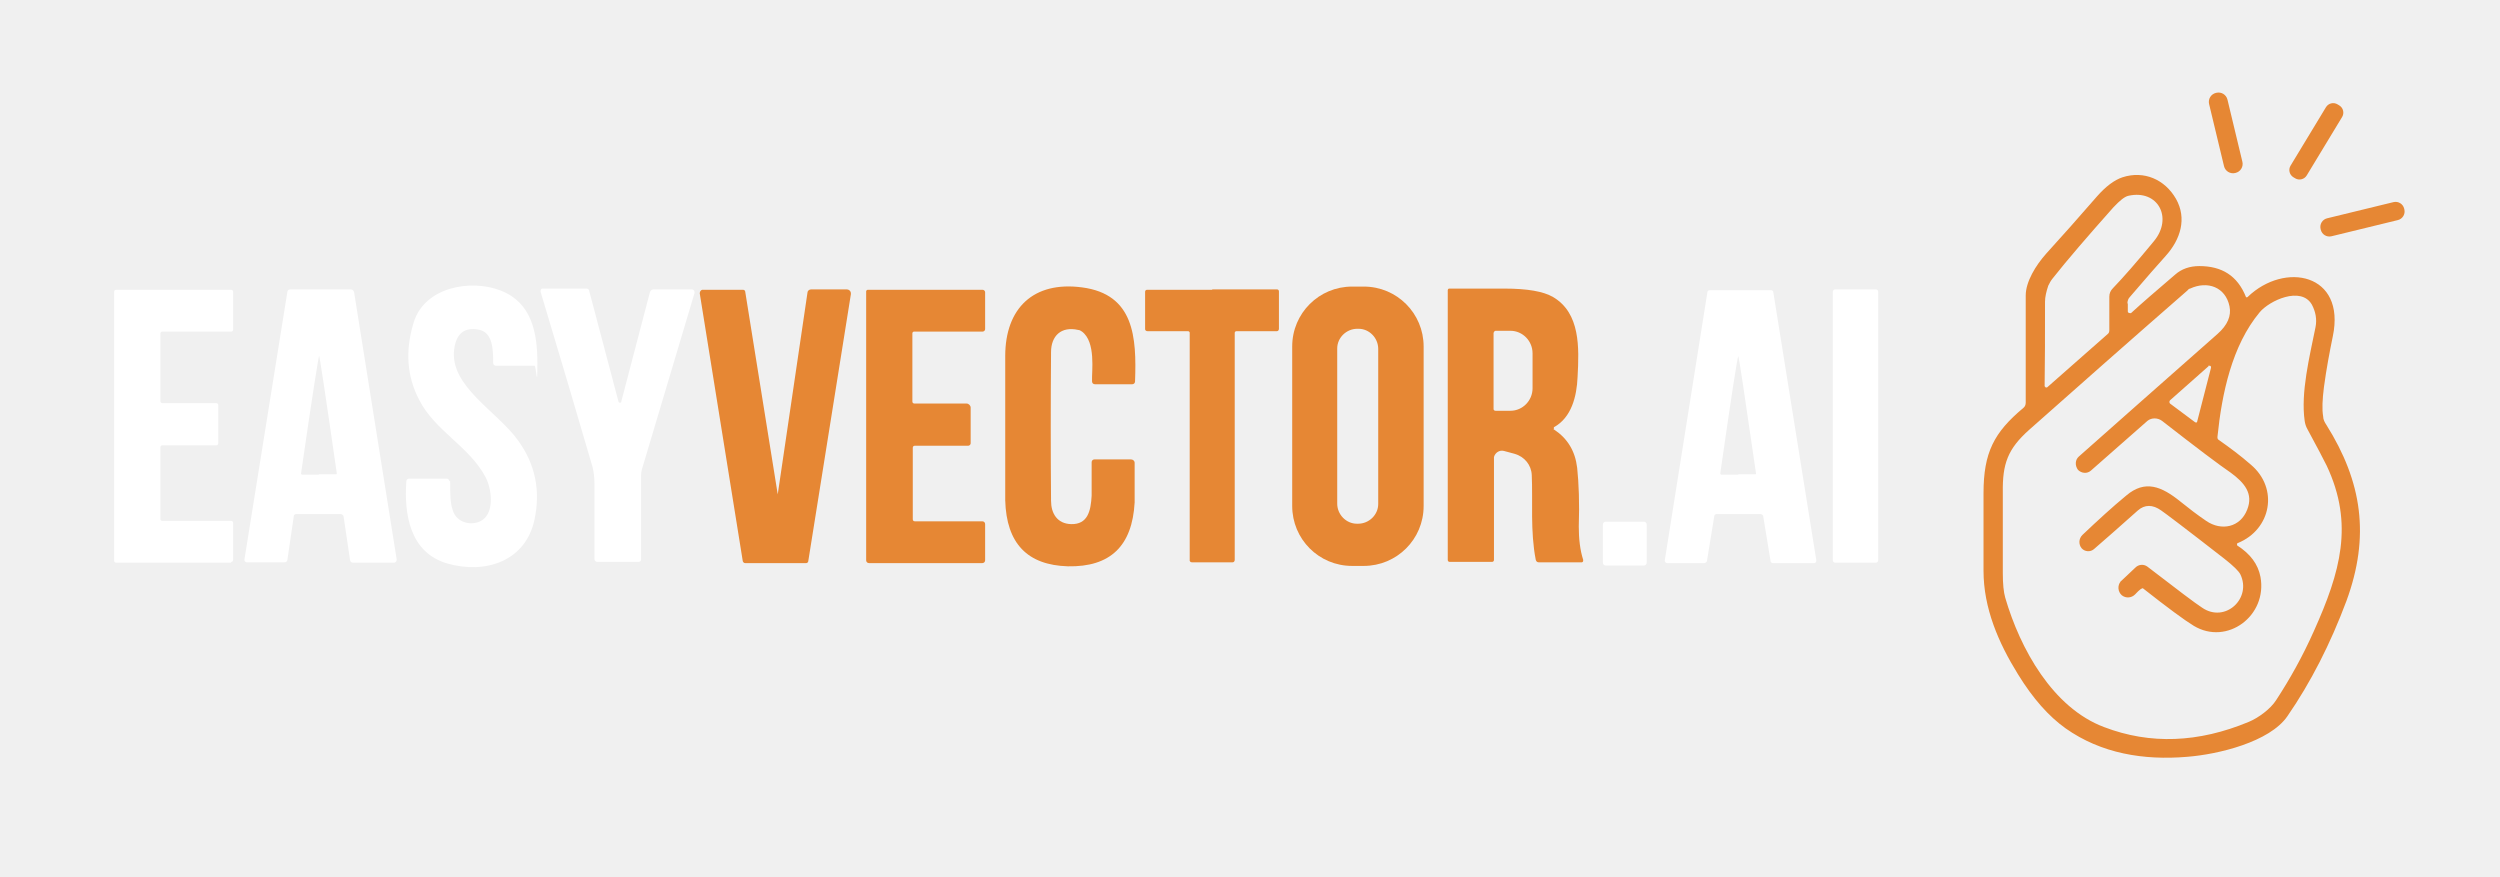
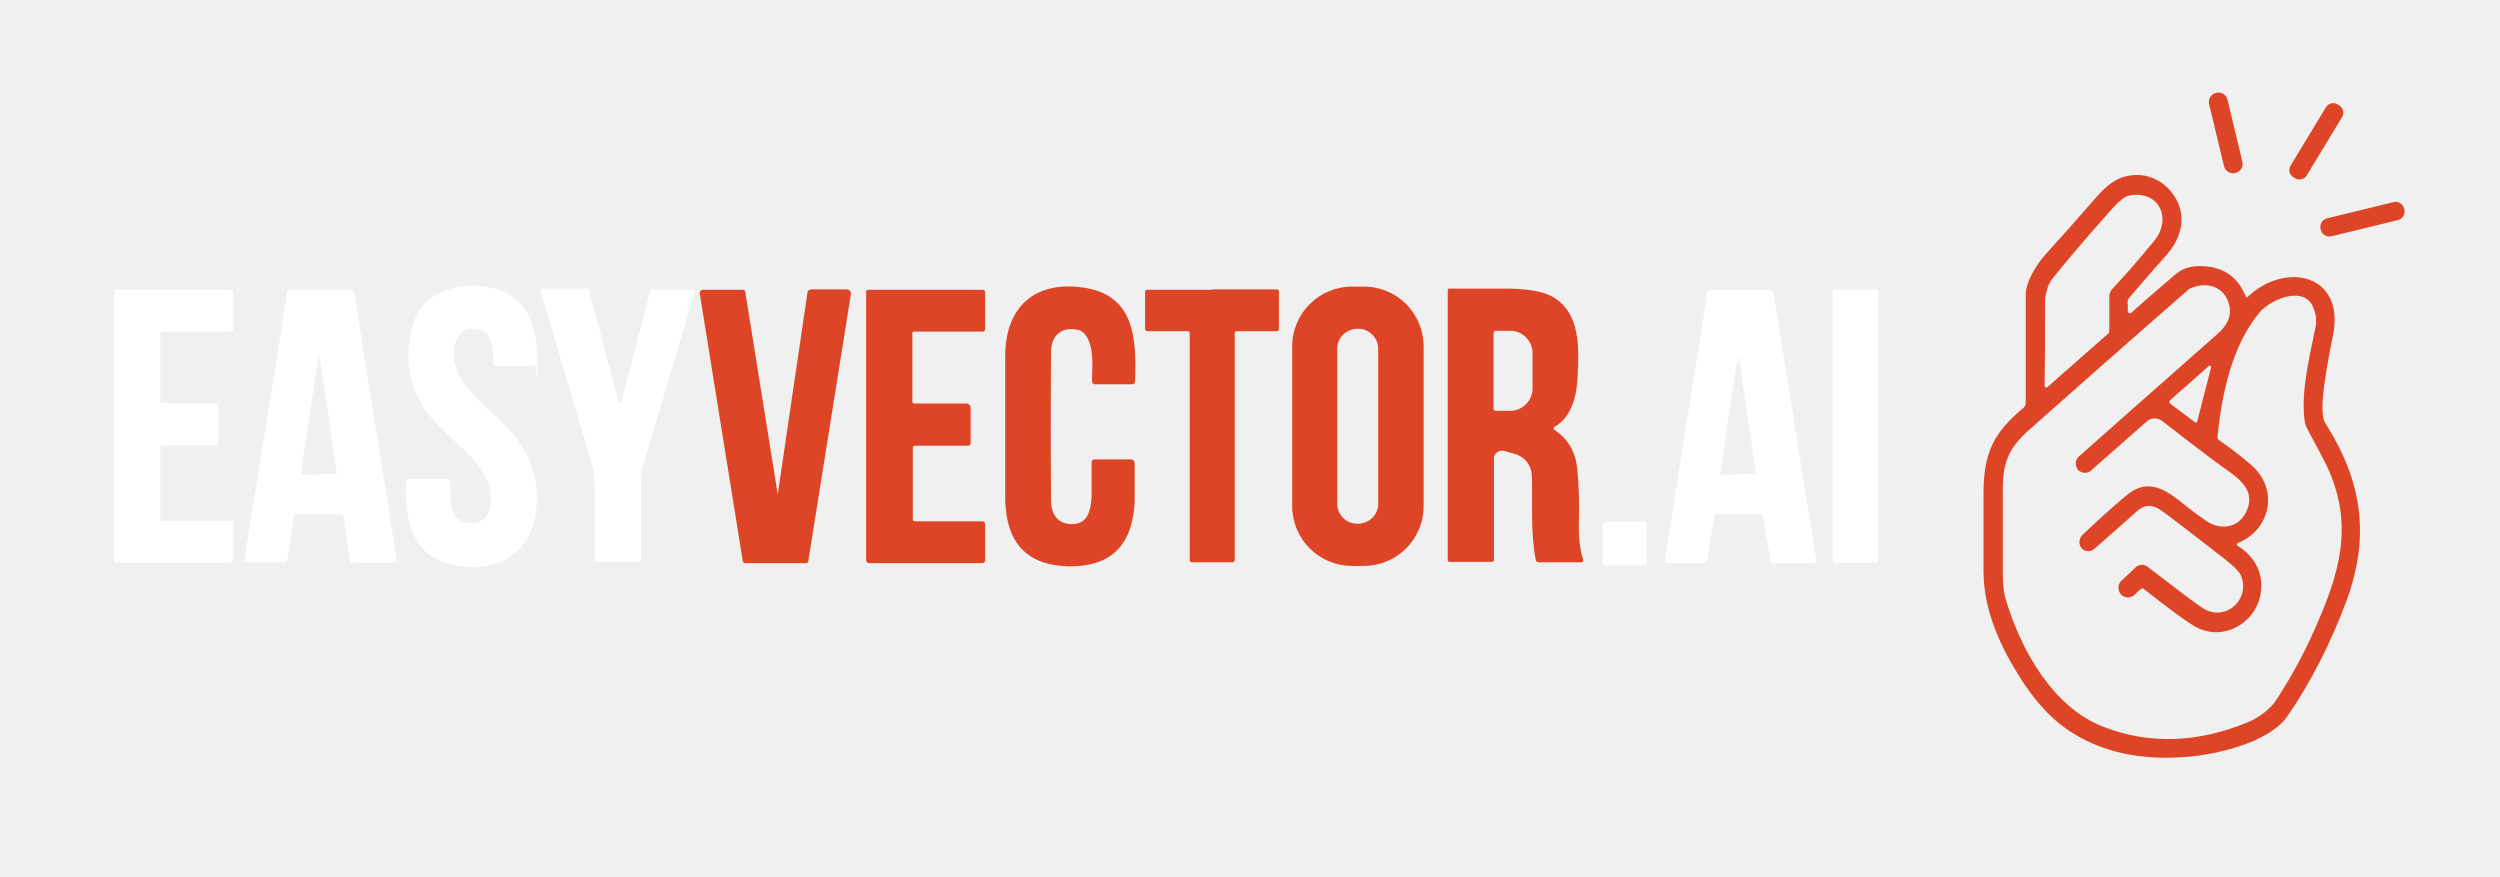
<svg xmlns="http://www.w3.org/2000/svg" id="Layer_1" version="1.1" viewBox="0 0 622 218">
  <defs>
    <style>
      .st0 {
-         fill: #e68734;
+         fill: #de4426;
      }

      .st1 {
        fill: #fff;
      }
    </style>
  </defs>
  <rect class="st0" x="551.4" y="22.8" width="4.7" height="20.5" rx="2.3" ry="2.3" transform="translate(7.6 130.2) rotate(-13.5)" />
  <rect class="st0" x="565.7" y="32.8" width="21.2" height="4.7" rx="2.1" ry="2.1" transform="translate(247.7 509.9) rotate(-58.8)" />
  <path class="st0" d="M529.4,75.5v2c0,.2.2.4.5.4s.2,0,.3,0c2.5-2.3,6.2-5.5,11-9.6,1.6-1.4,3.6-2.1,6-2.1,5.6,0,9.5,2.4,11.6,7.7,0,0,.2.2.4,0h0c9.2-8.9,24.5-5.9,21.2,9.8-.8,3.9-1.6,8.1-2.2,12.6-.4,3.1-.5,5.6-.2,7.3,0,.8.4,1.5.8,2.1,8.9,14.2,10.9,27.7,5,43.8-4,10.7-8.9,20.3-14.7,28.7-4.4,6.4-17.2,9.5-25,10.1-10.7.9-21.3-.8-30.2-7.1-4.2-3-8.1-7.4-11.8-13.4-4.9-7.9-8.6-16.5-8.6-25.8v-19.3c0-10.1,2.6-15.1,9.9-21.2.4-.3.6-.8.6-1.3v-26.7c0-3.4,2.5-7.5,5.1-10.4,3.9-4.3,8.1-9,12.6-14.2,2.2-2.5,4.3-4.1,6.4-4.8,5.3-1.7,10.5.5,13.3,5.4,2.7,4.8,1.2,10-2.6,14.2-1.8,2-4.8,5.4-8.9,10.2-.4.4-.6,1-.6,1.6h.1ZM508.8,96.1c0,.2.1.3.3.3h.2l15.1-13.3c.3-.2.4-.6.4-.9v-8.4c0-.8.3-1.5.9-2.1,2.6-2.7,6-6.6,10.2-11.7,4.8-5.8,1-12.9-6.3-11.3-1,.2-2.2,1.2-3.8,2.9-6.4,7.2-11.5,13.1-15.2,17.8-.4.5-.7,1.1-1,1.7-.5,1.5-.8,2.8-.8,4,0,8,0,15.1-.1,21.1h0ZM556.6,135.7c3.3,2.1,5.2,4.7,5.8,7.8,1.8,9.7-8.3,17.2-16.6,12.2-2.3-1.4-6.5-4.5-12.6-9.3-.2-.2-.9.3-2,1.5-.9.9-2.3,1-3.3.2h0c-1-.9-1.1-2.4-.3-3.4,0,0,0-.1.2-.2l3.5-3.3c.8-.8,2.1-.9,3-.2,7.4,5.7,11.9,9.1,13.6,10.2,5.7,3.9,12.4-2.3,9.5-8.3-.4-.8-1.7-2.1-4-3.9-9.5-7.4-14.8-11.4-15.7-12-2.1-1.5-4.1-1.5-5.8,0-4.5,4-8.1,7.2-10.9,9.6-.9.8-2.3.7-3.1-.2h0c-.8-1-.7-2.4.2-3.3,3.9-3.7,7.5-7,10.9-9.8,4.7-4,8.8-2.3,13.5,1.5,2.1,1.7,4.2,3.3,6.4,4.8,3.8,2.6,8.5,1.6,10.2-2.8,1.6-4-.7-6.7-4.1-9.2-2.8-1.9-8.5-6.2-17.1-12.9-1.1-.8-2.6-.8-3.6,0l-14.1,12.4c-.9.8-2.3.7-3.2-.2h0c-.8-1.1-.7-2.5.2-3.3,8.7-7.7,20.2-17.9,34.5-30.5,2.5-2.2,3.5-4.5,3-6.9-1-4.8-5.5-6.4-9.8-4.4-.3,0-.5.3-.7.5-14.8,12.9-27.9,24.5-39.3,34.6-5.4,4.8-6.7,8.5-6.6,15.6v20.1c0,2.7.2,4.7.6,6.1,3.7,12.7,11.8,27.4,24.6,32.2,11.5,4.4,23.5,3.9,36-1.3,2.4-1,5.4-3.2,6.8-5.4,3.4-5.2,6.6-10.9,9.4-17.2,6.6-14.7,10-26.6,3.2-41.1-.8-1.6-2.4-4.7-4.8-9.1-.4-.7-.6-1.4-.7-2.1-1-7,1.2-15.9,2.7-23.3.4-2,0-3.9-.9-5.6-2.7-4.7-10.6-1-13,1.9-6.9,8.3-9.4,20.2-10.5,31,0,.3,0,.6.4.8,2.7,1.9,5.4,3.9,7.9,6.1,7,5.9,5.1,16.1-3.2,19.5-.2,0-.3.3-.2.5,0,0,0,.1,0,.2v-.2ZM549.5,91.1l-9.6,8.5c-.2.2-.2.6,0,.8h0l6.3,4.7h.4c0,0,3.5-13.6,3.5-13.6,0-.2,0-.5-.3-.5h-.4,0Z" />
  <rect class="st0" x="577.1" y="52.2" width="21.4" height="4.6" rx="2.2" ry="2.2" transform="translate(3.8 140.8) rotate(-13.7)" />
  <path class="st1" d="M112,119.6c0,3.1,0,5.5.6,7.2.9,3.4,5,4.2,7.4,2.6,3.1-2.1,2.3-7.9.8-10.7-4.1-7.7-12.5-11.4-16.5-19.2-3.1-5.9-3.5-12.3-1.4-19.2,2.7-9,14.4-10.9,21.7-8,7.7,3,9.1,10.5,9.1,18s-.3.7-.7.7h-9.6c-.4,0-.7-.3-.7-.7h0c0-3.1,0-7.7-3.7-8.3-3.5-.6-5.5,1-6,4.9-1.2,9.2,10.8,15.5,15.9,22.7,4.3,5.9,5.6,12.5,4.1,19.6-2.2,10.5-12.3,13.7-21.7,11-9.3-2.7-10.8-12.2-10.2-20.5,0-.3.3-.6.6-.6h9.5c.3,0,.6.3.6.6h.2Z" />
  <path class="st0" d="M271.7,94.8c-.1-2.4,1-9.7-2.5-12.3-.3-.2-.6-.4-.9-.4-4.3-1-6.8,1.5-6.8,5.5-.1,12.5-.1,24.8,0,37,0,3.1,1.5,5.7,5,5.8,4.1.1,4.9-3.2,5.1-7.1v-8.3c0-.4.3-.7.7-.7h9.1c.5,0,.9.4.9.8v9.9c-.6,10.9-6.1,16.1-16.6,15.9-10.1-.3-15.3-5.7-15.6-16.4v-35.9c0-11.9,7-18.7,19.1-17.1,13,1.7,13.6,12.4,13.2,23.4,0,.4-.3.7-.7.7h-9.3c-.4,0-.7-.3-.7-.7h0Z" />
  <path class="st0" d="M354.2,125.9c0,8.3-6.7,14.9-14.9,14.9h-2.9c-8.3,0-14.9-6.7-14.9-14.9h0v-39.7c0-8.3,6.7-14.9,14.9-14.9h2.9c8.3,0,14.9,6.7,14.9,14.9h0v39.7ZM342.9,86.8c0-2.7-2.2-5-4.9-5h-.3c-2.7,0-5,2.2-5,4.9h0v38.6c0,2.7,2.2,5,4.9,5h.3c2.7,0,5-2.2,5-4.9h0v-38.6Z" />
  <path class="st1" d="M57.5,140h-28.6c-.3,0-.5-.2-.5-.5v-66.9c0-.3.2-.5.5-.5h28.6c.3,0,.5.2.5.5h0v9.4c0,.3-.2.5-.5.5h-17.1c-.3,0-.5.2-.5.5v16.8c0,.3.2.5.5.5h13.4c.3,0,.5.2.5.5v9.5c0,.3-.2.5-.5.5h-13.4c-.3,0-.5.2-.5.5h0v17.8c0,.3.2.5.5.5h17.1c.3,0,.5.2.5.5v9.2c0,.3-.2.5-.5.5v.2Z" />
  <path class="st1" d="M87.8,140c-.3,0-.6-.2-.7-.6l-1.6-10.8c0-.4-.4-.7-.8-.7h-11c-.3,0-.6.2-.6.5l-1.6,10.9c0,.3-.3.6-.7.6h-9.4c-.3,0-.6-.3-.6-.6h0l10.7-66.7c0-.3.3-.6.7-.6h15.1c.4,0,.7.3.8.7l10.6,66.5c0,.4-.2.7-.6.8h-10.4,0ZM79.3,118h4.3c0,0,.2,0,.2-.2h0c-2.8-19.5-4.3-29.3-4.4-29.3s-1.7,9.8-4.5,29.3c0,0,0,.2.2.3h4.3,0Z" />
  <path class="st1" d="M154.5,100.2l7.2-27.5c.1-.4.5-.7.9-.7h9.5c.4,0,.7.3.7.7v.2l-13.1,43.9c-.1.4-.2.9-.2,1.3v21.1c0,.4-.3.6-.7.6h-10.2c-.4,0-.6-.3-.7-.6v-18.8c0-1.7-.2-3.2-.5-4.3-3.7-12.7-8-27.2-12.9-43.5,0-.3,0-.7.4-.8h11c.3,0,.7.2.7.6l7.3,27.6c0,0,.2.2.3.2,0,0,.2,0,.2-.2v.2Z" />
  <path class="st0" d="M193.5,123l7.4-50.2c0-.4.4-.8.9-.8h8.9c.5,0,1,.4,1,1v.2l-10.6,66.4c0,.3-.3.5-.5.5h-15.2c-.3,0-.5-.2-.6-.5l-10.7-66.6c0-.4.2-.8.6-.9h10.2c.2,0,.5.2.5.4l8.1,50.5h0Z" />
  <path class="st0" d="M244.4,129.7c.4,0,.7.3.7.7v9c0,.4-.3.7-.7.7h-28.2c-.4,0-.7-.3-.7-.7h0v-66.9c0-.2.2-.4.4-.4h28.6c.3,0,.6.3.6.6h0v9.2c0,.3-.3.6-.6.6h-17.1c-.2,0-.4.2-.4.4v17c0,.3.2.5.5.5h13c.5,0,1,.5,1,1v8.9c0,.3-.3.6-.6.6h-13.3c-.3,0-.5.2-.5.5h0v17.8c0,.3.2.5.5.5h16.9,0Z" />
  <path class="st0" d="M301.6,72h16.1c.3,0,.5.2.5.5v9.3c0,.3-.2.6-.5.6h-10.1c-.2,0-.4.2-.4.4v56.5c0,.3-.2.6-.5.6h-10.2c-.3,0-.6-.3-.5-.6v-56.5c0-.2-.2-.4-.4-.4h-10.1c-.3,0-.6-.2-.6-.5h0v-9.3c0-.3.2-.5.5-.5h16.2Z" />
  <path class="st0" d="M386.7,106.5c-.1,0-.2.3-.1.4h.1c3.3,2.2,5.2,5.3,5.7,9.5.4,3.8.6,8.7.4,14.6,0,3,.3,5.8,1.1,8.3,0,.3,0,.5-.3.6h-10.8c-.3,0-.6-.2-.7-.6-1.4-7.1-.7-14.7-1-21.1-.1-2.5-1.8-4.6-4.3-5.3l-2.6-.7c-1.1-.3-2.2.4-2.5,1.5v25.6c0,.3-.2.5-.5.5h-10.5c-.3,0-.5-.2-.5-.5h0v-67.1c0-.2.2-.4.3-.4h13.8c5.7,0,9.7.7,12.1,2.1,6.8,4,6.5,12.6,6.1,19.9-.2,4.8-1.5,10.1-5.9,12.5v.2ZM371.6,82.8v19c0,.2.2.4.5.4h3.7c3,0,5.5-2.5,5.5-5.6h0v-8.7c0-3.1-2.5-5.6-5.5-5.6h-3.7c-.2,0-.4.2-.4.4h-.1Z" />
  <path class="st1" d="M438,127.9h-10.9c-.3,0-.6.2-.6.6l-1.8,11c0,.3-.3.5-.6.6h-9.3c-.4,0-.6-.3-.6-.7h0l10.6-66.7c0-.3.3-.5.6-.5h15.2c.3,0,.6.2.6.5l10.7,66.7c0,.4-.2.7-.5.7h-10.3c-.3,0-.6-.2-.6-.6l-1.8-11c0-.3-.3-.5-.6-.6h-.1ZM432.5,118h4.2c.1,0,.2,0,.2-.2h0c-2.8-19.4-4.3-29.2-4.4-29.2-.2,0-1.7,9.7-4.5,29.2,0,0,0,.2.2.3h4.3Z" />
  <rect class="st1" x="456" y="72" width="11.3" height="68" rx=".6" ry=".6" />
  <rect class="st1" x="398.8" y="129.8" width="10.9" height="10.9" rx=".7" ry=".7" />
</svg>
